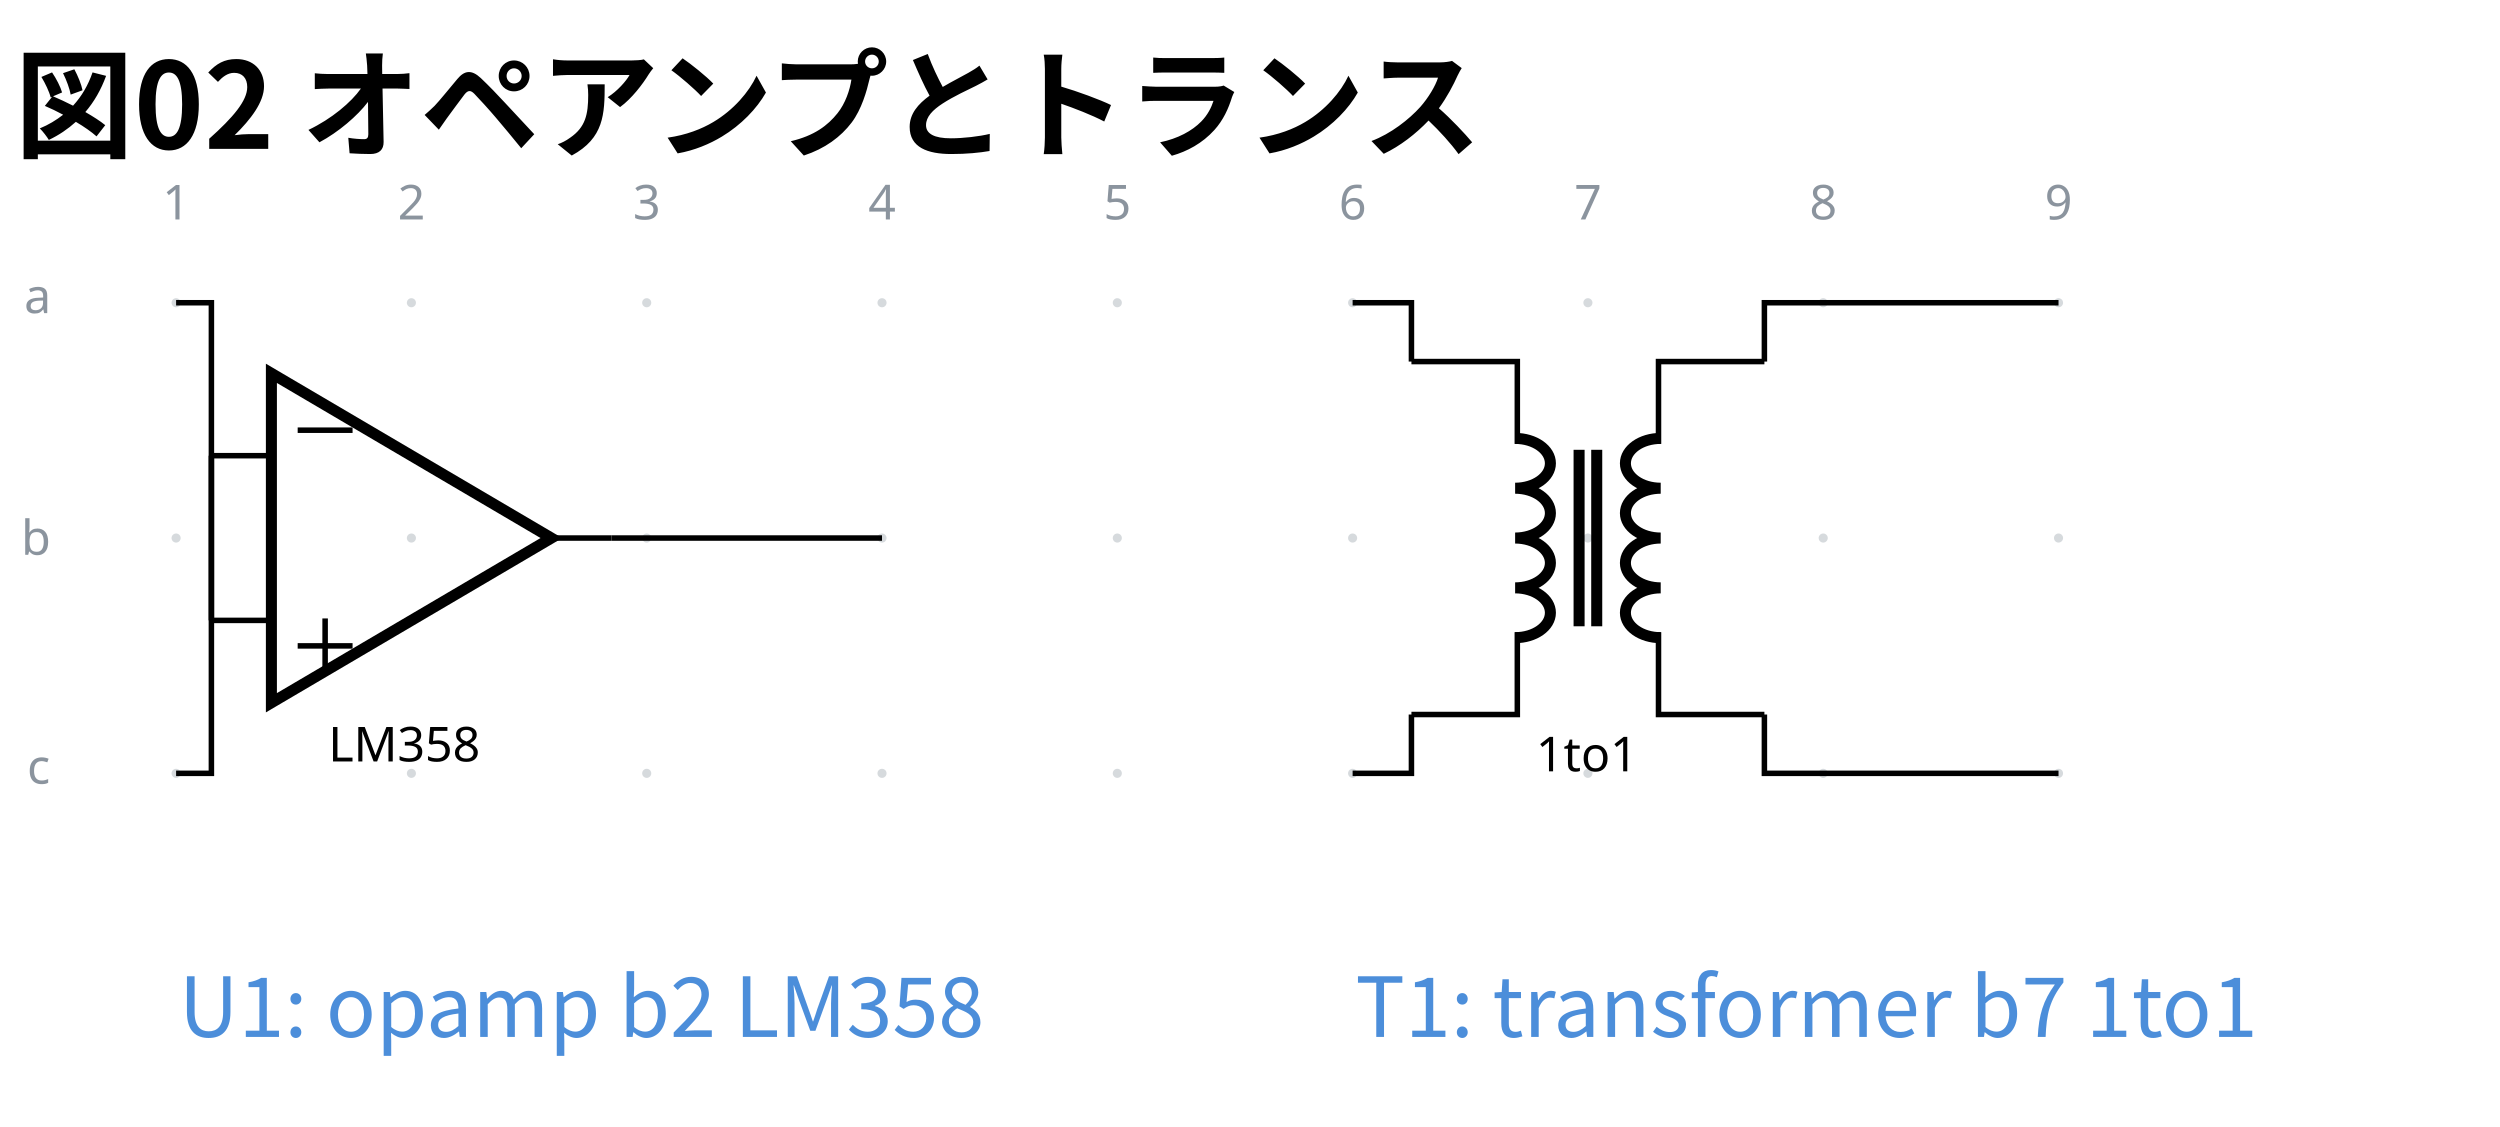
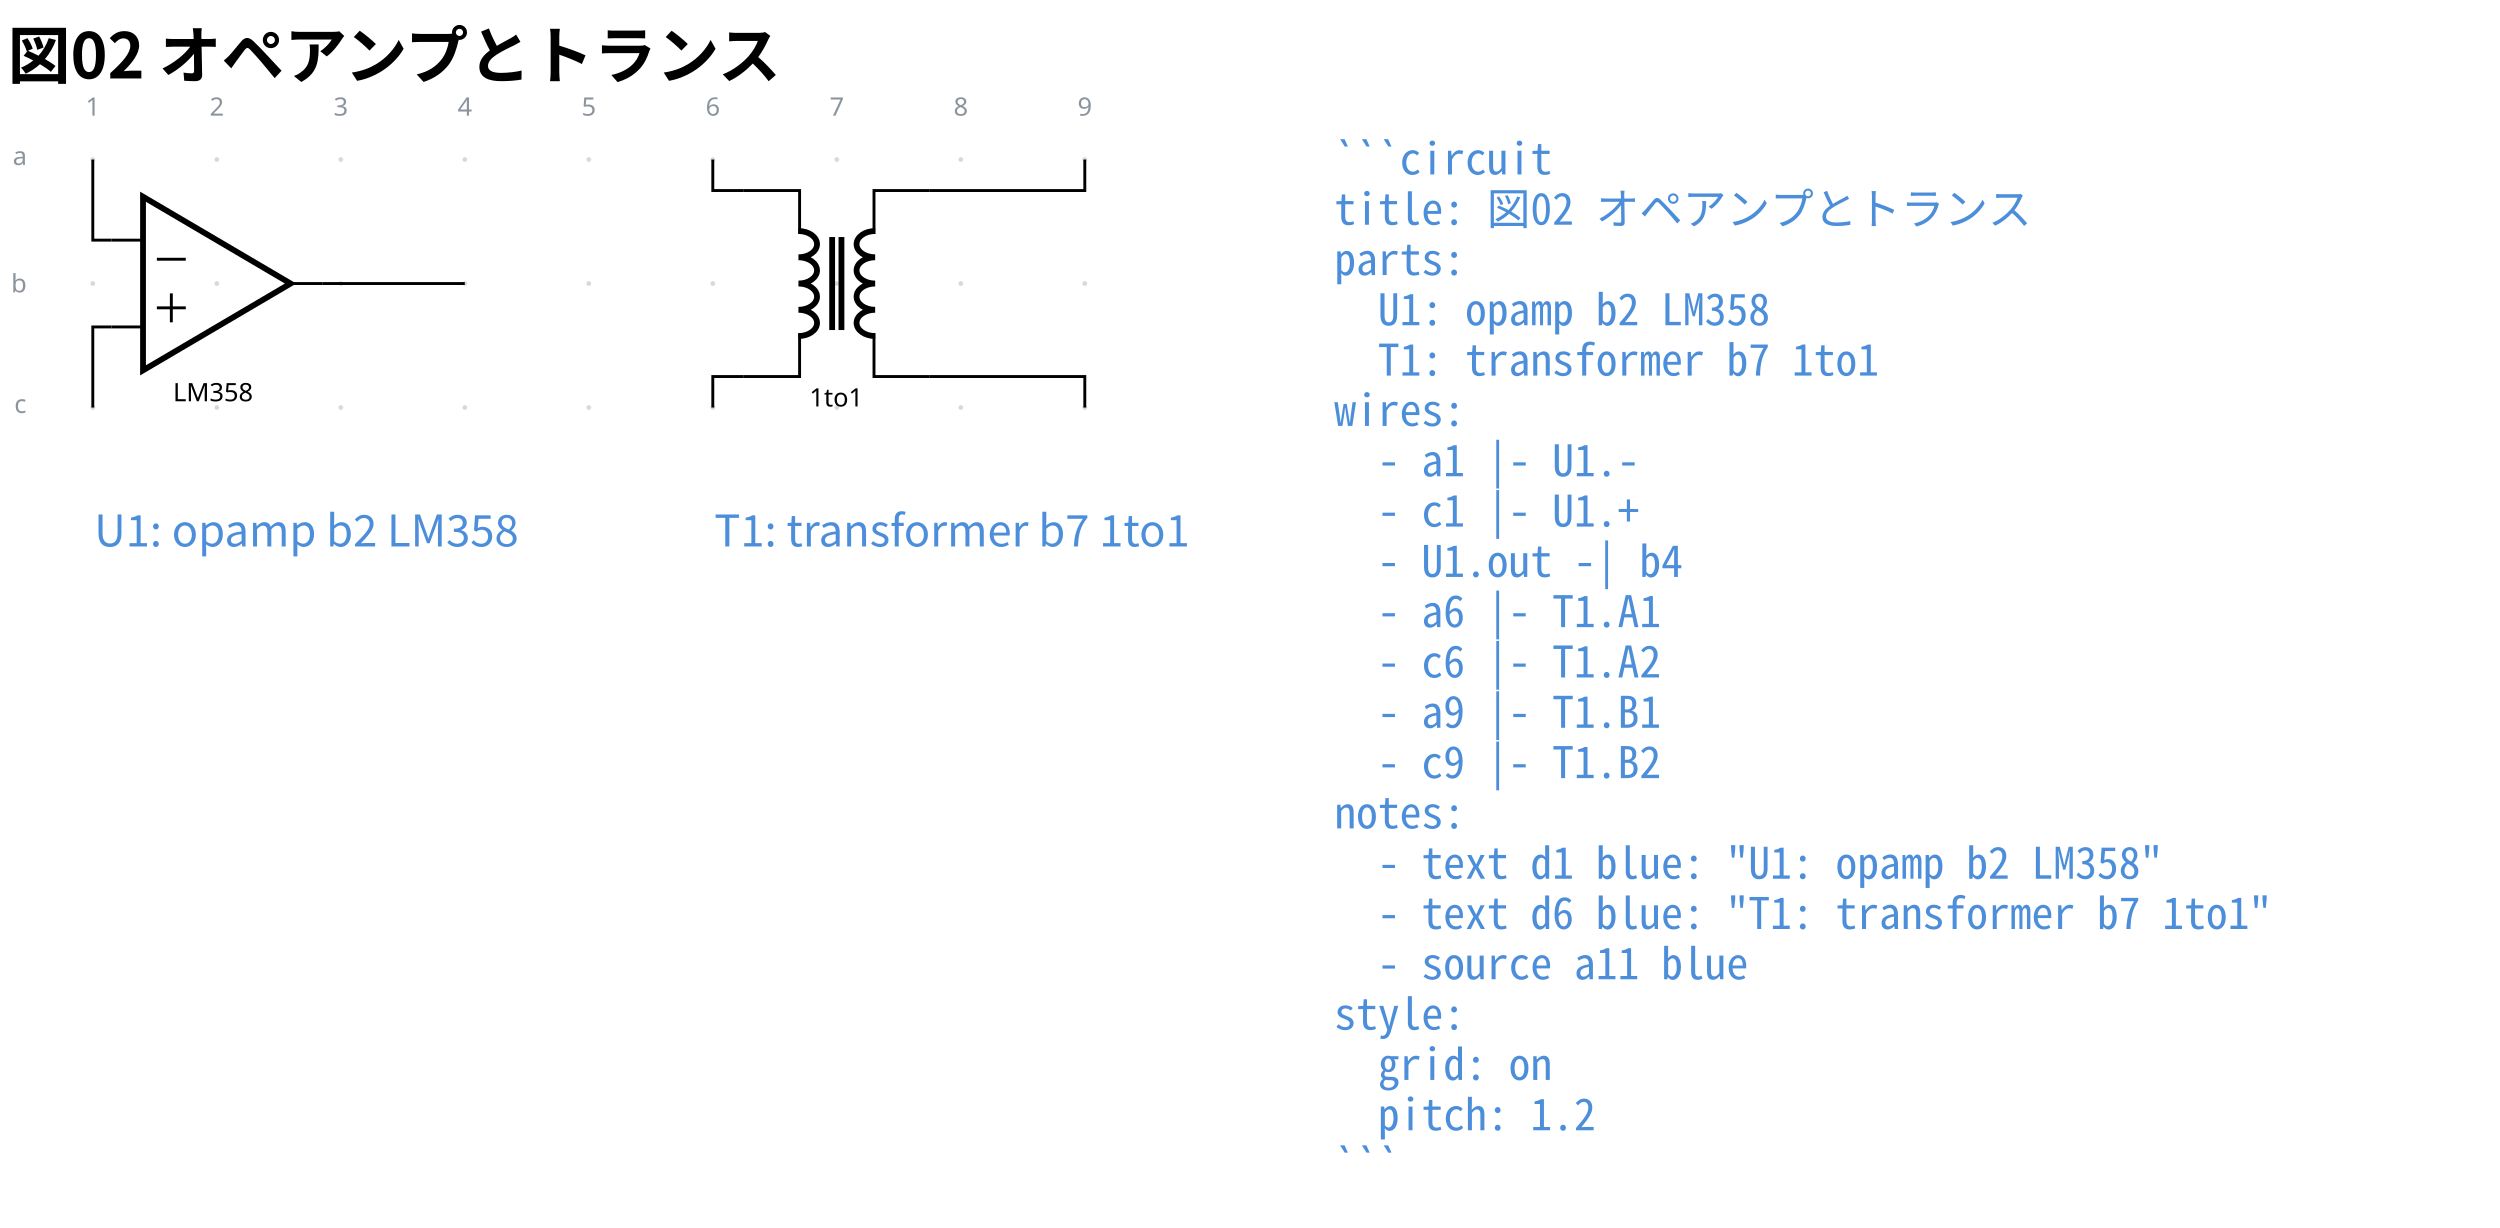
- <svg xmlns="http://www.w3.org/2000/svg" data-circuit-fence="0.1.0" fill="currentColor" width="483.68" height="218.001" viewBox="-72 -72 362.76 163.501">
+ <svg xmlns="http://www.w3.org/2000/svg" data-circuit-fence="0.1.0" fill="currentColor" width="917.831" height="450.783" viewBox="-72 -72 688.373 338.087">
  <g stroke="currentColor" stroke-miterlimit="10" stroke-width=".8">
    <path fill="#8b949e" fill-opacity=".35" stroke="none" stroke-opacity=".35" d="M-45.787-28.071a.66.66 0 1 0-1.32 0 .66.66 0 0 0 1.32 0M-45.787 6.072a.66.66 0 1 0-1.32 0 .66.66 0 0 0 1.32 0M-45.787 40.215a.66.66 0 1 0-1.32 0 .66.66 0 0 0 1.32 0M-11.644-28.071a.66.66 0 1 0-1.32 0 .66.66 0 0 0 1.32 0M-11.644 6.072a.66.66 0 1 0-1.32 0 .66.66 0 0 0 1.32 0M-11.644 40.215a.66.66 0 1 0-1.32 0 .66.66 0 0 0 1.32 0M22.5-28.071a.66.66 0 1 0-1.32 0 .66.66 0 0 0 1.32 0M22.5 6.072a.66.66 0 1 0-1.32 0 .66.66 0 0 0 1.32 0M22.5 40.215a.66.66 0 1 0-1.32 0 .66.66 0 0 0 1.32 0M56.643-28.071a.66.66 0 1 0-1.32 0 .66.66 0 0 0 1.32 0M56.643 6.072a.66.66 0 1 0-1.32 0 .66.66 0 0 0 1.32 0M56.643 40.215a.66.66 0 1 0-1.32 0 .66.66 0 0 0 1.32 0M90.786-28.071a.66.66 0 1 0-1.32 0 .66.66 0 0 0 1.32 0M90.786 6.072a.66.66 0 1 0-1.32 0 .66.66 0 0 0 1.32 0M90.786 40.215a.66.66 0 1 0-1.32 0 .66.66 0 0 0 1.32 0M124.93-28.071a.66.66 0 1 0-1.32 0 .66.66 0 0 0 1.32 0M124.93 6.072a.66.66 0 1 0-1.32 0 .66.66 0 0 0 1.32 0M124.93 40.215a.66.66 0 1 0-1.32 0 .66.66 0 0 0 1.32 0M159.072-28.071a.66.66 0 1 0-1.32 0 .66.66 0 0 0 1.32 0M159.072 6.072a.66.66 0 1 0-1.32 0 .66.66 0 0 0 1.32 0M159.072 40.215a.66.66 0 1 0-1.32 0 .66.66 0 0 0 1.32 0M193.216-28.071a.66.66 0 1 0-1.32 0 .66.66 0 0 0 1.32 0M193.216 6.072a.66.66 0 1 0-1.32 0 .66.66 0 0 0 1.32 0M193.216 40.215a.66.66 0 1 0-1.32 0 .66.66 0 0 0 1.32 0M227.36-28.071a.66.66 0 1 0-1.32 0 .66.66 0 0 0 1.32 0M227.36 6.072a.66.66 0 1 0-1.32 0 .66.66 0 0 0 1.32 0M227.36 40.215a.66.66 0 1 0-1.32 0 .66.66 0 0 0 1.32 0m-.66 0" />
    <g fill="#8b949e" stroke="#8b949e">
      <text x="-46.447" y="-28.071" fill="#8b949e" stroke="none" font-family="cmr7" font-size="7" transform="translate(-1.993 -12.085)">1</text>
    </g>
    <g fill="#8b949e" stroke="#8b949e">
      <text x="-46.447" y="-28.071" fill="#8b949e" stroke="none" font-family="cmr7" font-size="7" transform="translate(32.15 -12.085)">2</text>
    </g>
    <g fill="#8b949e" stroke="#8b949e">
      <text x="-46.447" y="-28.071" fill="#8b949e" stroke="none" font-family="cmr7" font-size="7" transform="translate(66.293 -12.085)">3</text>
    </g>
    <g fill="#8b949e" stroke="#8b949e">
      <text x="-46.447" y="-28.071" fill="#8b949e" stroke="none" font-family="cmr7" font-size="7" transform="translate(100.437 -12.085)">4</text>
    </g>
    <g fill="#8b949e" stroke="#8b949e">
      <text x="-46.447" y="-28.071" fill="#8b949e" stroke="none" font-family="cmr7" font-size="7" transform="translate(134.58 -12.085)">5</text>
    </g>
    <g fill="#8b949e" stroke="#8b949e">
      <text x="-46.447" y="-28.071" fill="#8b949e" stroke="none" font-family="cmr7" font-size="7" transform="translate(168.723 -12.085)">6</text>
    </g>
    <g fill="#8b949e" stroke="#8b949e">
      <text x="-46.447" y="-28.071" fill="#8b949e" stroke="none" font-family="cmr7" font-size="7" transform="translate(202.867 -12.085)">7</text>
    </g>
    <g fill="#8b949e" stroke="#8b949e">
      <text x="-46.447" y="-28.071" fill="#8b949e" stroke="none" font-family="cmr7" font-size="7" transform="translate(237.01 -12.085)">8</text>
    </g>
    <g fill="#8b949e" stroke="#8b949e">
      <text x="-46.447" y="-28.071" fill="#8b949e" stroke="none" font-family="cmr7" font-size="7" transform="translate(271.153 -12.085)">9</text>
    </g>
    <g fill="#8b949e" stroke="#8b949e">
      <text x="-46.447" y="-28.071" fill="#8b949e" stroke="none" font-family="cmr7" font-size="7" transform="translate(-22.06 1.507)">a</text>
    </g>
    <g fill="#8b949e" stroke="#8b949e">
      <text x="-46.447" y="-28.071" fill="#8b949e" stroke="none" font-family="cmr7" font-size="7" transform="translate(-22.49 36.574)">b</text>
    </g>
    <g fill="#8b949e" stroke="#8b949e">
      <text x="-46.447" y="-28.071" fill="#8b949e" stroke="none" font-family="cmr7" font-size="7" transform="translate(-21.629 69.793)">c</text>
    </g>
    <path fill="none" stroke-width="1.6" d="m8.011 6.072-40.63-23.9v47.8Z" />
    <path fill="none" d="M-41.326-5.878h8.707m-8.707 23.9h8.707m49.337-11.95H8.01" />
    <text x="-46.447" y="-28.071" stroke="none" font-family="cmr7" font-size="7" transform="translate(22.095 66.56)">LM358</text>
-     <path fill="none" d="M-28.806 21.721h7.966M-24.823 25.704v-7.966M-28.806-9.577h7.966" />
+     <path fill="none" d="M-28.806 12.764h7.966M-24.823 16.747V8.781M-28.806-.62h7.966" />
    <g stroke-linejoin="bevel" stroke-width="1.6">
      <path fill="none" d="M147.85-8.385c2.828 0 5.12 1.618 5.12 3.614s-2.292 3.614-5.12 3.614c2.828 0 5.12 1.618 5.12 3.615 0 1.996-2.292 3.614-5.12 3.614 2.828 0 5.12 1.618 5.12 3.614s-2.292 3.615-5.12 3.615c2.828 0 5.12 1.618 5.12 3.614s-2.292 3.614-5.12 3.614" />
    </g>
    <g stroke-linejoin="bevel" stroke-width="1.6">
      <path fill="none" d="M168.975 20.53c-2.828 0-5.121-1.619-5.121-3.615s2.293-3.614 5.121-3.614c-2.828 0-5.121-1.619-5.121-3.615s2.293-3.614 5.121-3.614c-2.828 0-5.121-1.618-5.121-3.614 0-1.997 2.293-3.615 5.121-3.615-2.828 0-5.121-1.618-5.121-3.614s2.293-3.614 5.121-3.614" />
    </g>
    <path fill="none" d="M132.805-19.535h15.365v11.95m0 27.314v11.95h-15.365m51.215-51.214h-15.365v11.95m0 27.314v11.95h15.365" />
    <g stroke-width="1.6">
      <path fill="none" d="M159.692 18.876V-6.732m-2.56 25.608V-6.732" />
    </g>
    <text x="-46.447" y="-28.071" stroke="none" font-family="cmr7" font-size="7" transform="translate(197.318 67.995)">1to1</text>
-     <path fill="none" d="M-46.447-28.071h5.121v46.093" />
-     <path fill="none" d="M-46.447 40.215h5.121V-5.878M16.718 6.072h39.265M124.27-28.071h8.535v8.536M124.27 40.215h8.535V31.68M226.7-28.071h-42.68v8.536M226.7 40.215h-42.68V31.68" />
+     <path fill="none" d="M-46.447-28.071v22.193h5.121M-46.447 40.215V18.022h5.121M16.718 6.072h39.265M124.27-28.071v8.536h8.535M124.27 40.215V31.68h8.535M226.7-28.071v8.536h-42.68M226.7 40.215V31.68h-42.68" />
    <g>
      <text x="-46.447" y="-28.071" fill="#4c8eda" stroke="none" font-family="'Noto Sans CJK JP','Noto Sans JP','Hiragino Sans','Yu Gothic',sans-serif" font-size="12" transform="translate(.4 106.53)">U1: opamp b2 LM358</text>
    </g>
    <g>
      <text x="-46.447" y="-28.071" fill="#4c8eda" stroke="none" font-family="'Noto Sans CJK JP','Noto Sans JP','Hiragino Sans','Yu Gothic',sans-serif" font-size="12" transform="translate(171.116 106.53)">T1: transformer b7 1to1</text>
    </g>
    <g>
+       <text x="-46.447" y="-28.071" fill="#4c8eda" stroke="none" font-family="'Noto Sans Mono CJK JP',ui-monospace,'SFMono-Regular',Consolas,'Liberation Mono',monospace" font-size="12" transform="translate(341.833 4.1)" xml:space="preserve">```circuit</text>
+     </g>
+     <g>
+       <text x="-46.447" y="-28.071" fill="#4c8eda" stroke="none" font-family="'Noto Sans Mono CJK JP',ui-monospace,'SFMono-Regular',Consolas,'Liberation Mono',monospace" font-size="12" transform="translate(341.833 17.956)" xml:space="preserve">title: 図02 オペアンプとトランス</text>
+     </g>
+     <g>
+       <text x="-46.447" y="-28.071" fill="#4c8eda" stroke="none" font-family="'Noto Sans Mono CJK JP',ui-monospace,'SFMono-Regular',Consolas,'Liberation Mono',monospace" font-size="12" transform="translate(341.833 31.813)" xml:space="preserve">parts:</text>
+     </g>
+     <g>
+       <text x="-46.447" y="-28.071" fill="#4c8eda" stroke="none" font-family="'Noto Sans Mono CJK JP',ui-monospace,'SFMono-Regular',Consolas,'Liberation Mono',monospace" font-size="12" transform="translate(341.833 45.641)" xml:space="preserve">  U1: opamp b2 LM358</text>
+     </g>
+     <g>
+       <text x="-46.447" y="-28.071" fill="#4c8eda" stroke="none" font-family="'Noto Sans Mono CJK JP',ui-monospace,'SFMono-Regular',Consolas,'Liberation Mono',monospace" font-size="12" transform="translate(341.833 59.498)" xml:space="preserve">  T1: transformer b7 1to1</text>
+     </g>
+     <g>
+       <text x="-46.447" y="-28.071" fill="#4c8eda" stroke="none" font-family="'Noto Sans Mono CJK JP',ui-monospace,'SFMono-Regular',Consolas,'Liberation Mono',monospace" font-size="12" transform="translate(341.833 73.354)" xml:space="preserve">wires:</text>
+     </g>
+     <g>
+       <text x="-46.447" y="-28.071" fill="#4c8eda" stroke="none" font-family="'Noto Sans Mono CJK JP',ui-monospace,'SFMono-Regular',Consolas,'Liberation Mono',monospace" font-size="12" transform="translate(341.833 87.21)" xml:space="preserve">  - a1 |- U1.-</text>
+     </g>
+     <g>
+       <text x="-46.447" y="-28.071" fill="#4c8eda" stroke="none" font-family="'Noto Sans Mono CJK JP',ui-monospace,'SFMono-Regular',Consolas,'Liberation Mono',monospace" font-size="12" transform="translate(341.833 101.067)" xml:space="preserve">  - c1 |- U1.+</text>
+     </g>
+     <g>
+       <text x="-46.447" y="-28.071" fill="#4c8eda" stroke="none" font-family="'Noto Sans Mono CJK JP',ui-monospace,'SFMono-Regular',Consolas,'Liberation Mono',monospace" font-size="12" transform="translate(341.833 114.924)" xml:space="preserve">  - U1.out -| b4</text>
+     </g>
+     <g>
+       <text x="-46.447" y="-28.071" fill="#4c8eda" stroke="none" font-family="'Noto Sans Mono CJK JP',ui-monospace,'SFMono-Regular',Consolas,'Liberation Mono',monospace" font-size="12" transform="translate(341.833 128.751)" xml:space="preserve">  - a6 |- T1.A1</text>
+     </g>
+     <g>
+       <text x="-46.447" y="-28.071" fill="#4c8eda" stroke="none" font-family="'Noto Sans Mono CJK JP',ui-monospace,'SFMono-Regular',Consolas,'Liberation Mono',monospace" font-size="12" transform="translate(341.833 142.608)" xml:space="preserve">  - c6 |- T1.A2</text>
+     </g>
+     <g>
+       <text x="-46.447" y="-28.071" fill="#4c8eda" stroke="none" font-family="'Noto Sans Mono CJK JP',ui-monospace,'SFMono-Regular',Consolas,'Liberation Mono',monospace" font-size="12" transform="translate(341.833 156.464)" xml:space="preserve">  - a9 |- T1.B1</text>
+     </g>
+     <g>
+       <text x="-46.447" y="-28.071" fill="#4c8eda" stroke="none" font-family="'Noto Sans Mono CJK JP',ui-monospace,'SFMono-Regular',Consolas,'Liberation Mono',monospace" font-size="12" transform="translate(341.833 170.32)" xml:space="preserve">  - c9 |- T1.B2</text>
+     </g>
+     <g>
+       <text x="-46.447" y="-28.071" fill="#4c8eda" stroke="none" font-family="'Noto Sans Mono CJK JP',ui-monospace,'SFMono-Regular',Consolas,'Liberation Mono',monospace" font-size="12" transform="translate(341.833 184.177)" xml:space="preserve">notes:</text>
+     </g>
+     <g>
+       <text x="-46.447" y="-28.071" fill="#4c8eda" stroke="none" font-family="'Noto Sans Mono CJK JP',ui-monospace,'SFMono-Regular',Consolas,'Liberation Mono',monospace" font-size="12" transform="translate(341.833 198.034)" xml:space="preserve">  - text d1 blue: "U1: opamp b2 LM358"</text>
+     </g>
+     <g>
+       <text x="-46.447" y="-28.071" fill="#4c8eda" stroke="none" font-family="'Noto Sans Mono CJK JP',ui-monospace,'SFMono-Regular',Consolas,'Liberation Mono',monospace" font-size="12" transform="translate(341.833 211.862)" xml:space="preserve">  - text d6 blue: "T1: transformer b7 1to1"</text>
+     </g>
+     <g>
+       <text x="-46.447" y="-28.071" fill="#4c8eda" stroke="none" font-family="'Noto Sans Mono CJK JP',ui-monospace,'SFMono-Regular',Consolas,'Liberation Mono',monospace" font-size="12" transform="translate(341.833 225.718)" xml:space="preserve">  - source a11 blue</text>
+     </g>
+     <g>
+       <text x="-46.447" y="-28.071" fill="#4c8eda" stroke="none" font-family="'Noto Sans Mono CJK JP',ui-monospace,'SFMono-Regular',Consolas,'Liberation Mono',monospace" font-size="12" transform="translate(341.833 239.575)" xml:space="preserve">style:</text>
+     </g>
+     <g>
+       <text x="-46.447" y="-28.071" fill="#4c8eda" stroke="none" font-family="'Noto Sans Mono CJK JP',ui-monospace,'SFMono-Regular',Consolas,'Liberation Mono',monospace" font-size="12" transform="translate(341.833 253.431)" xml:space="preserve">  grid: on</text>
+     </g>
+     <g>
+       <text x="-46.447" y="-28.071" fill="#4c8eda" stroke="none" font-family="'Noto Sans Mono CJK JP',ui-monospace,'SFMono-Regular',Consolas,'Liberation Mono',monospace" font-size="12" transform="translate(341.833 267.288)" xml:space="preserve">  pitch: 1.2</text>
+     </g>
+     <g>
+       <text x="-46.447" y="-28.071" fill="#4c8eda" stroke="none" font-family="'Noto Sans Mono CJK JP',ui-monospace,'SFMono-Regular',Consolas,'Liberation Mono',monospace" font-size="12" transform="translate(341.833 281.144)" xml:space="preserve">```</text>
+     </g>
+     <g>
      <text x="-46.447" y="-28.071" fill="currentColor" stroke="none" font-family="'Noto Sans CJK JP','Noto Sans JP','Hiragino Sans','Yu Gothic',sans-serif" font-size="17.28" transform="translate(-23.423 -22.329)" font-weight="bold">図02 オペアンプとトランス</text>
    </g>
  </g>
</svg>
